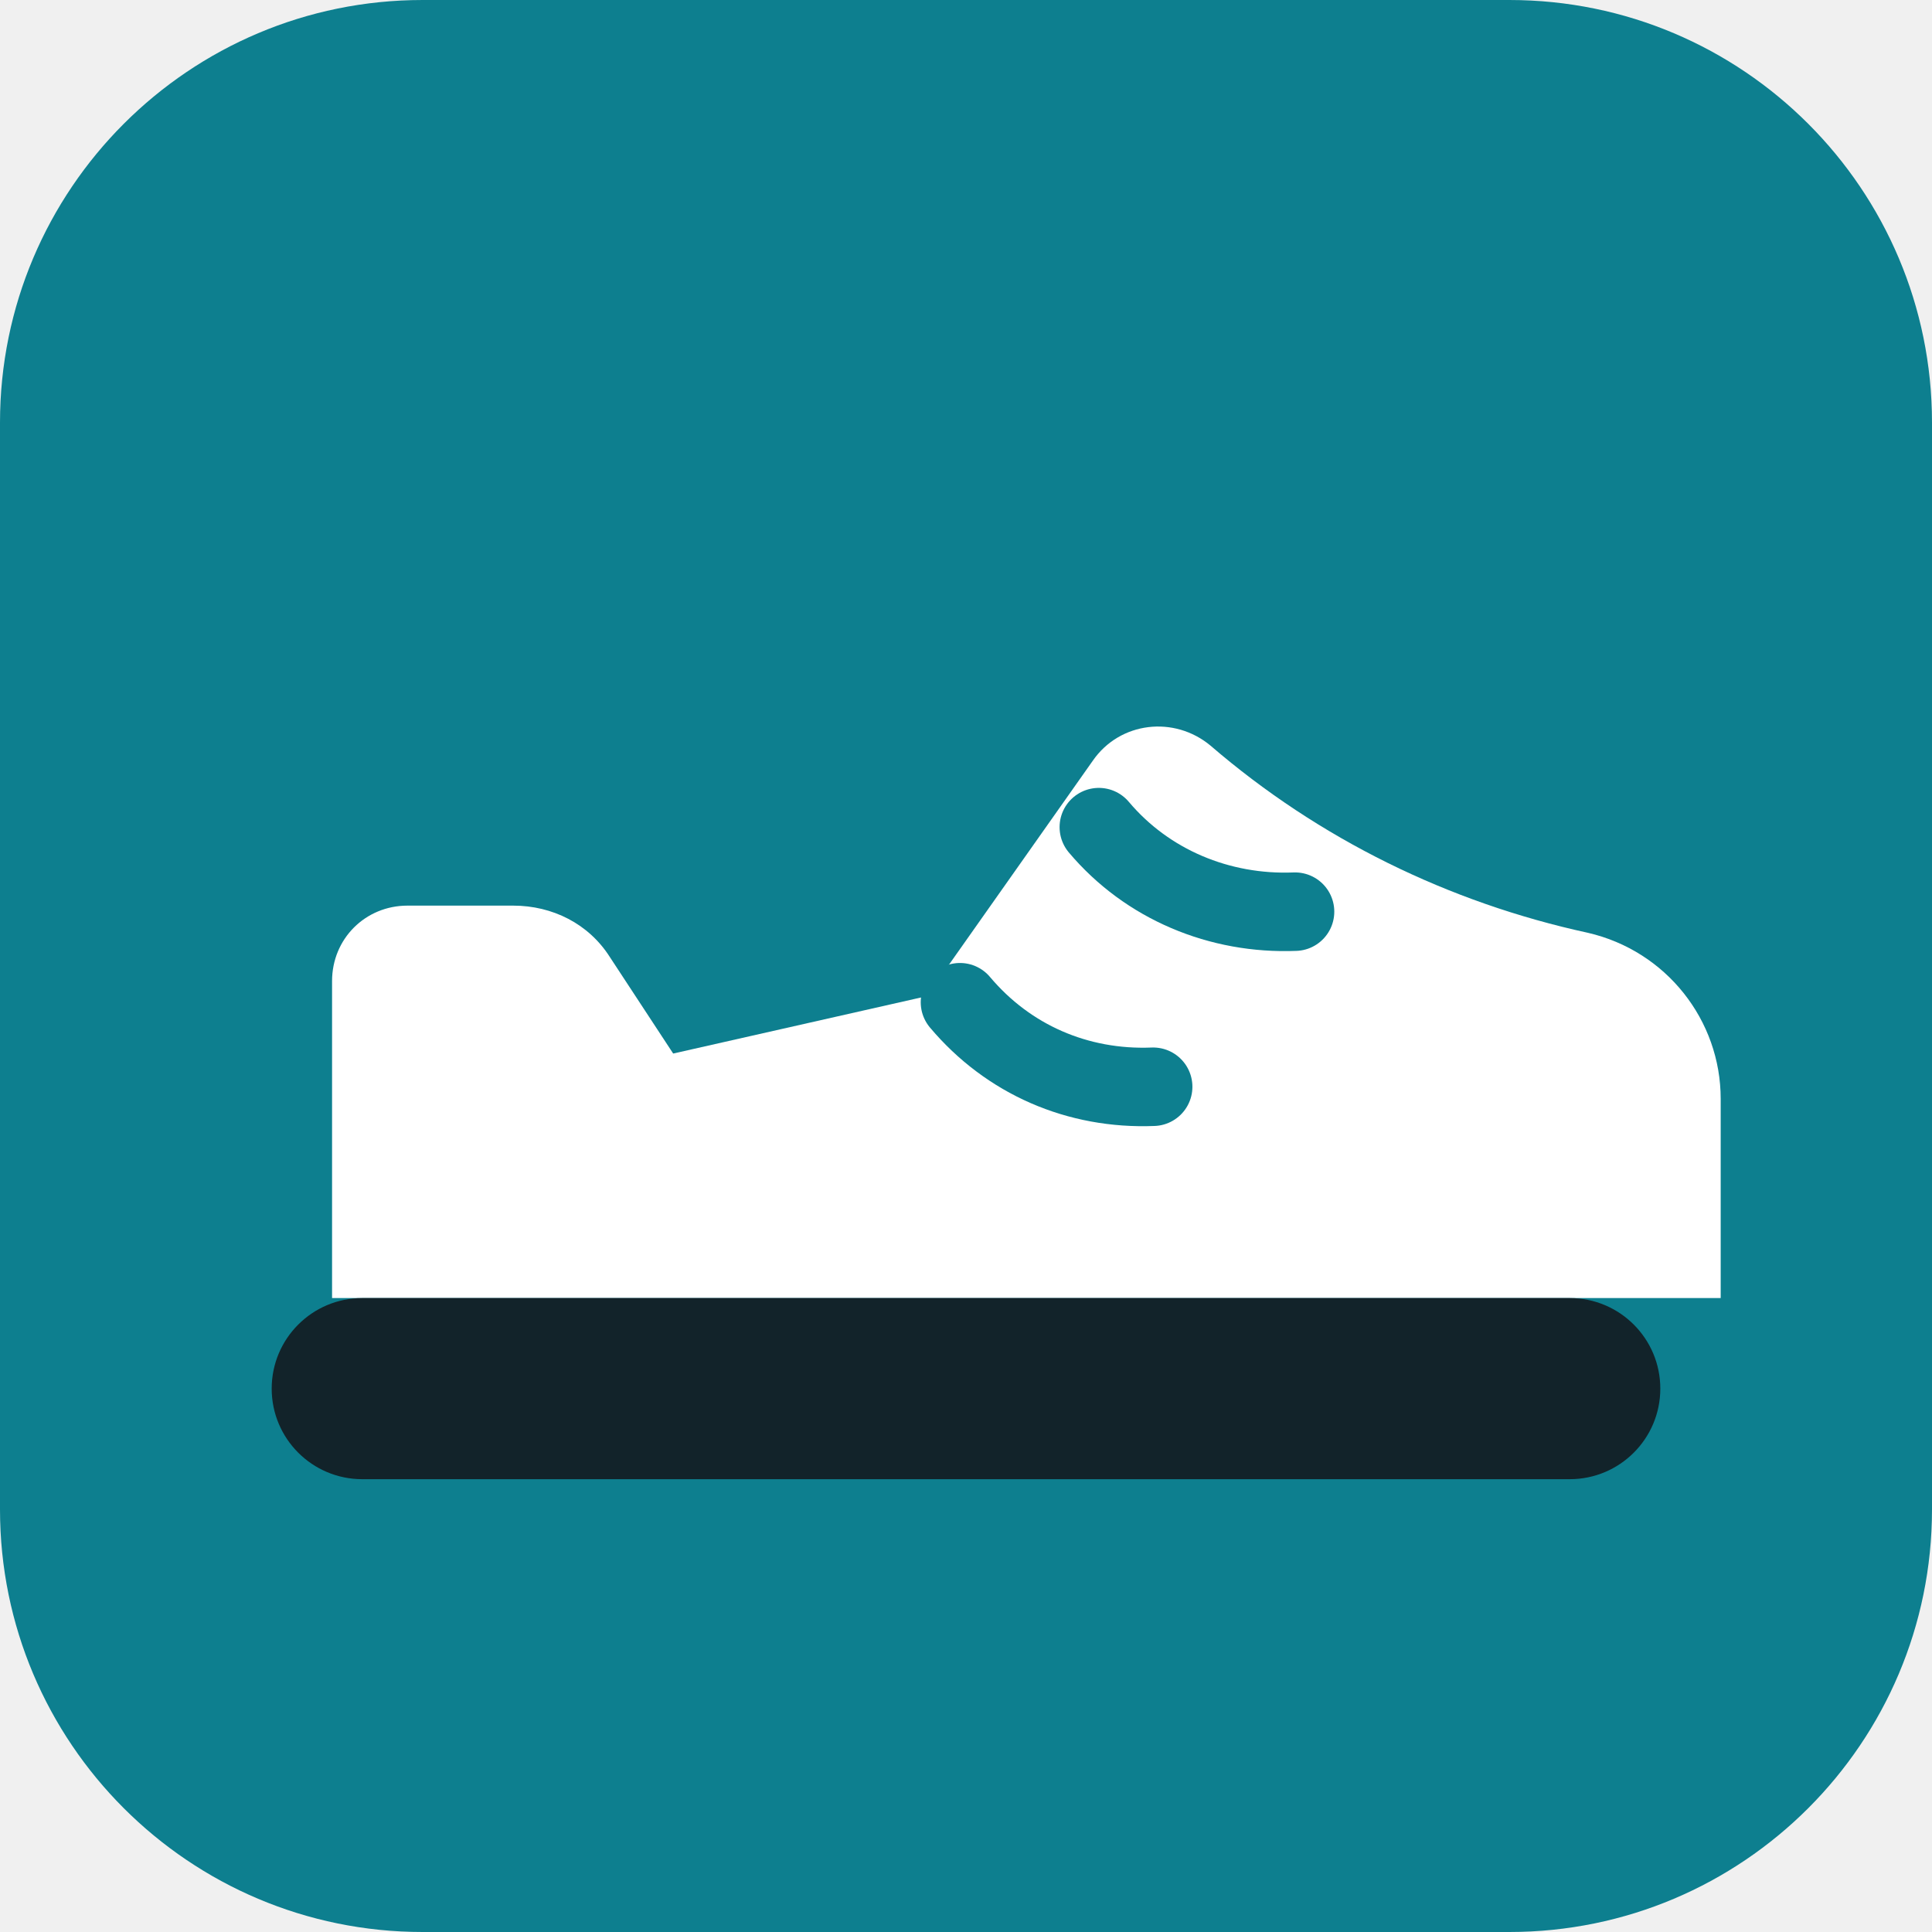
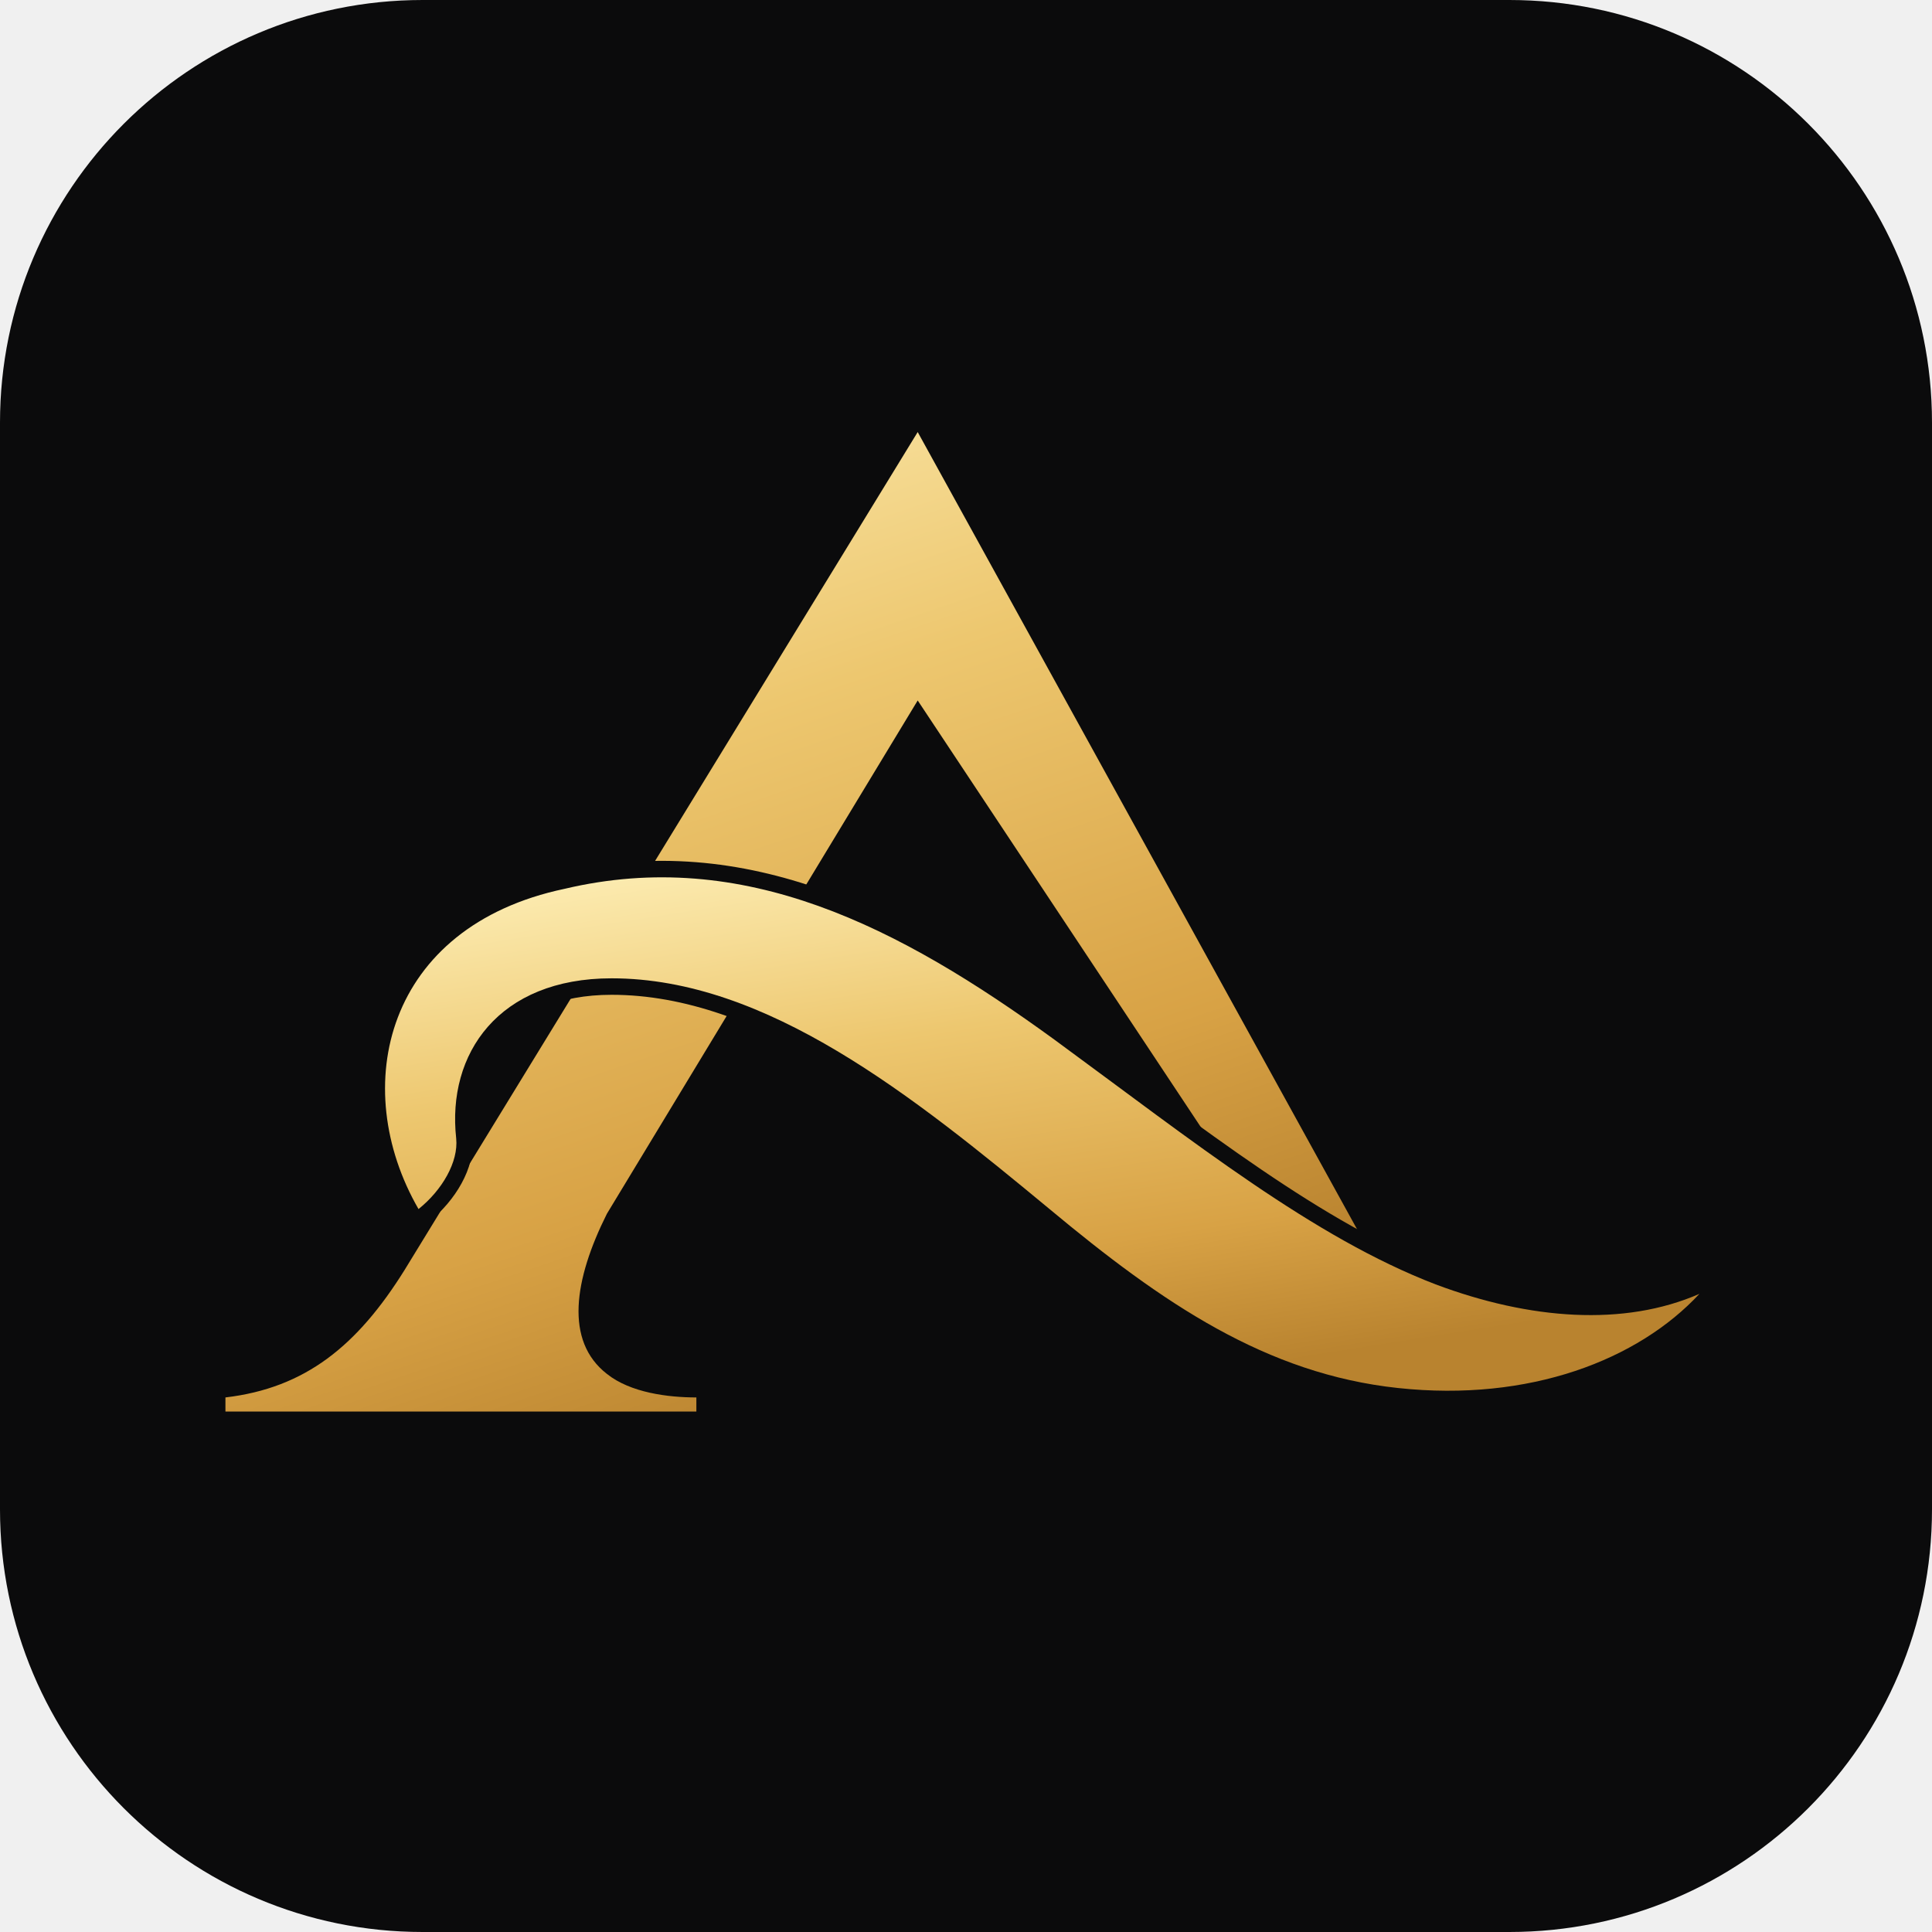
- <svg xmlns="http://www.w3.org/2000/svg" viewBox="0 0 64 64" role="img" aria-label="Shoe Express">
-   <rect width="64" height="64" rx="14" fill="#0d7f8f" />
-   <path d="M11 43V32.5c0-1.4 1.1-2.5 2.5-2.5H17c1.3 0 2.5.6 3.2 1.7l2.1 3.2 8.4-1.9 5.5-7.8c.9-1.3 2.7-1.5 3.9-.5 3.6 3.1 7.9 5.2 12.5 6.2 2.6.6 4.4 2.9 4.4 5.5V43z" fill="#ffffff" />
-   <rect x="9" y="43" width="46" height="6" rx="3" fill="#12232a" />
-   <path d="M31.8 33.2c1.6 1.9 3.9 2.9 6.4 2.8" stroke="#0d7f8f" stroke-width="2.6" stroke-linecap="round" fill="none" />
-   <path d="M36.4 27.4c1.6 1.9 4 2.9 6.5 2.8" stroke="#0d7f8f" stroke-width="2.6" stroke-linecap="round" fill="none" />
+ <svg xmlns="http://www.w3.org/2000/svg" viewBox="0 0 64 64">
+   <rect width="64" height="64" rx="14" fill="#0B0B0C" />
+   <g transform="translate(7 14) scale(0.078)">
+     <defs>
+       <linearGradient id="g" x1="0.15" y1="0" x2="0.55" y2="1">
+         <stop offset="0" stop-color="#FCEBB0" />
+         <stop offset="0.35" stop-color="#EDC76F" />
+         <stop offset="0.75" stop-color="#D8A245" />
+         <stop offset="1" stop-color="#B9832F" />
+       </linearGradient>
+       <path id="ribbon" d="       M88 334       C58 282 74 214 150 198       C226 180 292 214 358 262       C418 306 468 346 520 366       C560 381 600 384 632 370       C606 398 560 416 504 410       C448 404 404 374 356 334       C298 286 236 236 170 236       C122 236 100 268 104 304       C105 314 98 326 88 334 Z" />
+       <mask id="gap" maskUnits="userSpaceOnUse" x="0" y="0" width="640" height="430">
+         <rect width="640" height="430" fill="#fff" />
+         <use href="#ribbon" fill="#000" stroke="#000" stroke-width="14" />
+       </mask>
+     </defs>
+     <path mask="url(#gap)" fill="url(#g)" d="     M300 4     L494 356     L446 338     L300 118     L168 336     C154 364 150 390 168 404     C178 412 194 414 206 414     L206 420     L6 420     L6 414     C40 410 62 392 82 360     Z" />
+     <use href="#ribbon" fill="url(#g)" />
+   </g>
</svg>
